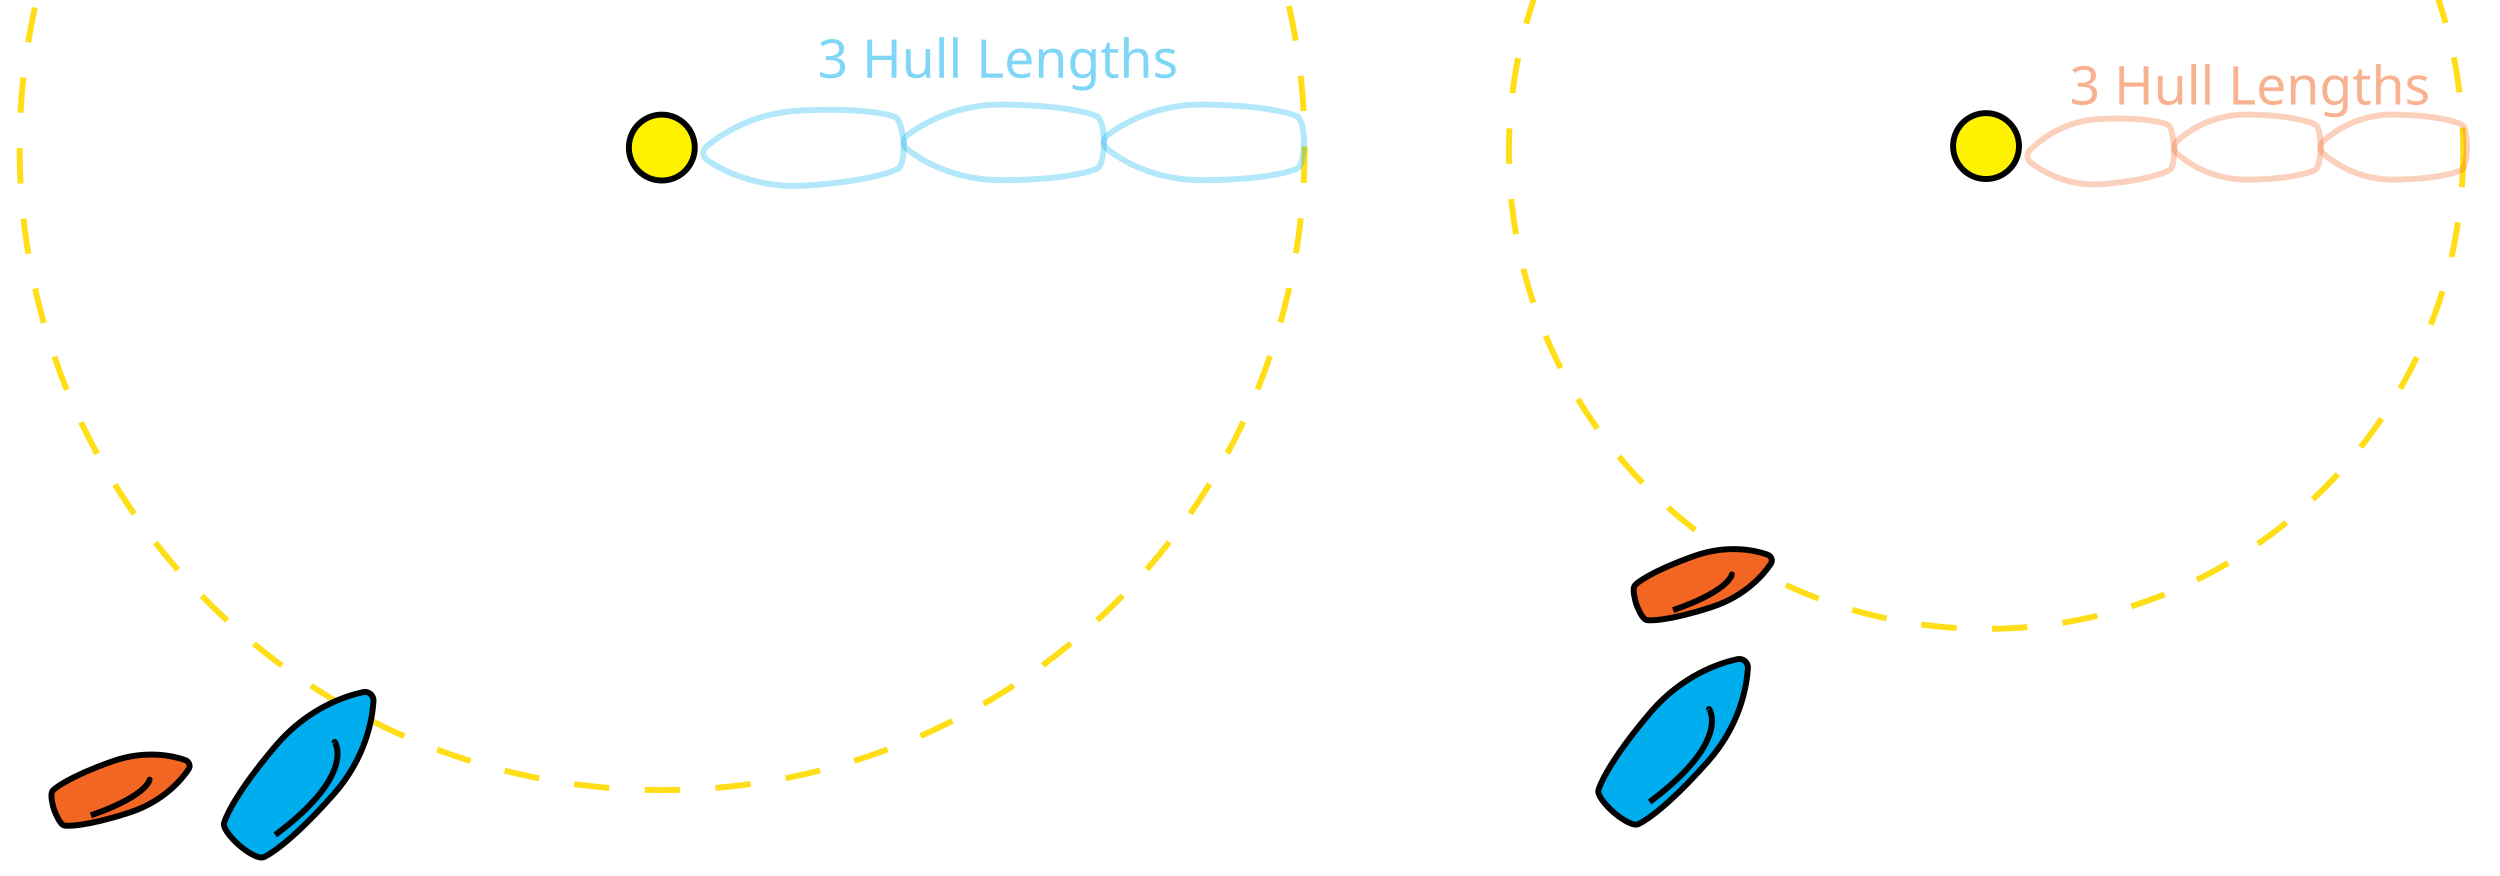
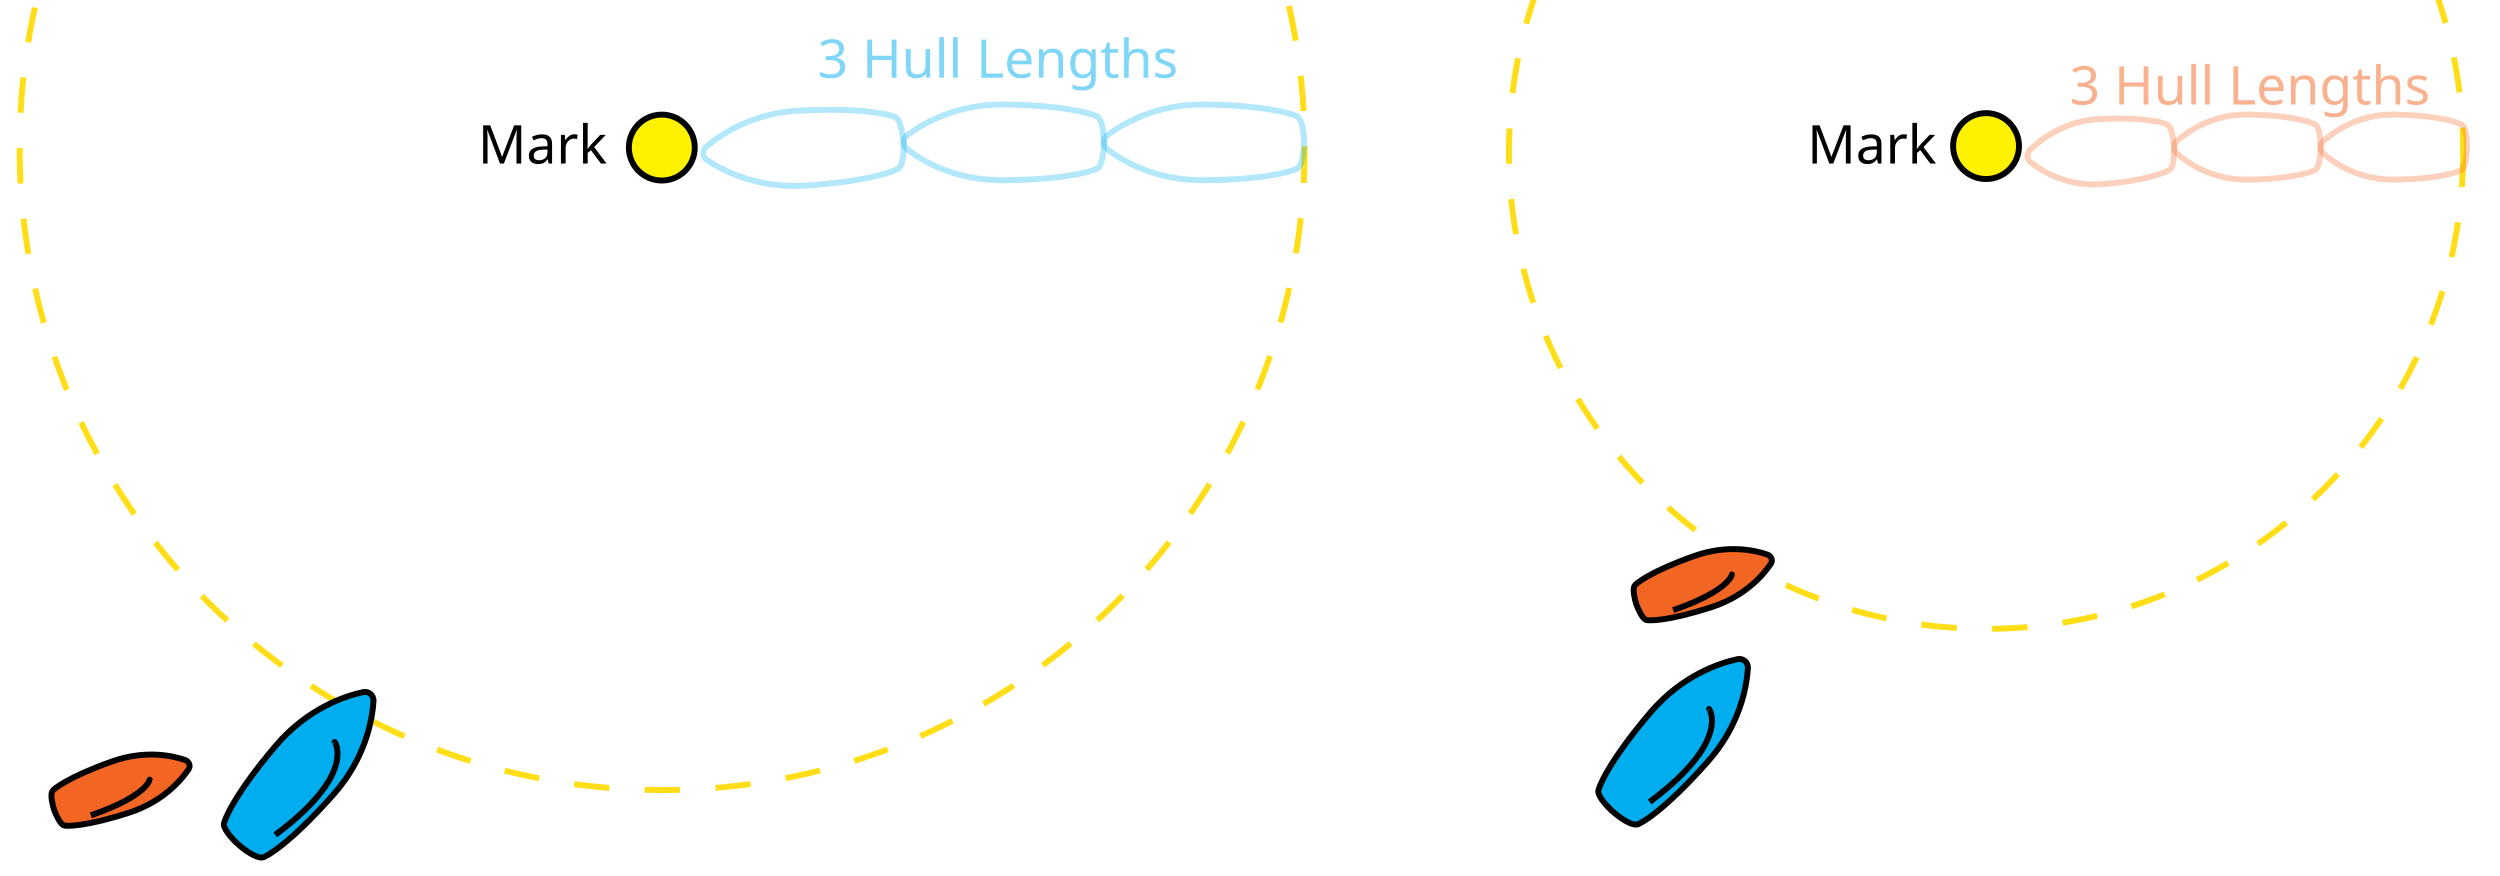
<svg xmlns="http://www.w3.org/2000/svg" version="1.1" id="Layer_1" x="0px" y="0px" viewBox="0 0 842 295" style="enable-background:new 0 0 842 295;" xml:space="preserve">
  <style type="text/css">
	.st0{fill:none;stroke:#FFDE17;stroke-width:2;stroke-miterlimit:7.017;stroke-dasharray:11.925,11.925;}
	.st1{fill:#FFF200;stroke:#010101;stroke-width:2;stroke-miterlimit:10;}
	.st2{fill:#F26522;stroke:#010101;stroke-width:2;stroke-miterlimit:7.017;}
	.st3{fill:none;stroke:#010101;stroke-width:2;stroke-miterlimit:7.017;}
	.st4{fill:none;stroke:#00AEEF;stroke-width:2;stroke-miterlimit:7.017;stroke-dasharray:11.779,11.779;}
	.st5{fill:#00AEEF;stroke:#010101;stroke-width:2;stroke-miterlimit:7.017;}
	.st6{fill:none;stroke:#F26522;stroke-miterlimit:7.017;}
	.st7{opacity:0.3;fill:none;stroke:#00AEEF;stroke-width:2;stroke-miterlimit:7.017;}
	.st8{opacity:0.5;fill:#00AEEF;enable-background:new    ;}
	.st9{font-family:'MyriadPro-Regular';}
	.st10{font-size:18px;}
	.st11{opacity:0.3;fill:none;stroke:#F26522;stroke-width:2;stroke-miterlimit:7.017;}
	.st12{opacity:0.5;fill:#F26522;enable-background:new    ;}
+ 	.st13{font-family:'Arial-BoldMT';}
</style>
  <g>
    <circle class="st0" cx="223" cy="49.7" r="216.4" />
  </g>
  <circle class="st1" cx="222.9" cy="49.7" r="11.1" />
  <path id="path1317_00000134934487493084475570000006058517342375187857_" class="st2" d="M37.9,256.4c-14.8,5.2-20,9.4-20.3,10.1  c-0.7,1.3,0.1,4.6,0.6,6.2c0.6,1.6,2,4.8,3.3,5.3c0.7,0.3,7.3,0.5,22.3-4.4c11.2-3.7,17.3-10.9,19.7-14.5c0.8-1.1,0.2-2.6-1.1-3.1  C58.2,254.5,49,252.5,37.9,256.4z" />
  <path class="st3" d="M50.4,262.7c0-1,0.8,4.8-19.8,11.9" />
  <g>
    <g>
      <path class="st4" d="M3.7,217.6" />
    </g>
  </g>
  <path id="path1317_00000013177402082359716090000011826111779853773448_" class="st5" d="M93,251c-14.3,16.8-17.6,25.5-17.6,26.6  c0,2,3.3,5.5,5.2,7.1c1.8,1.6,5.7,4.4,7.8,4.1c1.1-0.1,9.2-4.6,23.8-21.1c11-12.3,13.2-25.4,13.6-31.6c0.1-1.9-1.6-3.4-3.5-3  C116.3,234.4,103.7,238.5,93,251z" />
  <path class="st3" d="M112.7,249.9c-0.7-1.2,8.9,9.8-20,31.3" />
  <path class="st6" d="M77.1,149.2" />
  <path id="path1317_00000001626342459417705030000014968348285088923021_" class="st7" d="M271.5,62.5c22-1.5,30.5-5.1,31.3-5.9  c1.5-1.4,1.6-6.2,1.5-8.6c-0.2-2.4-0.9-7.2-2.5-8.4c-0.9-0.7-9.7-3.4-31.8-2.4c-16.5,0.7-27.4,8.2-32.1,12.2  c-1.5,1.3-1.3,3.5,0.3,4.6C243.4,57.4,255.1,63.6,271.5,62.5z" />
  <path id="path1317_00000149382868289508930510000004295788303968221356_" class="st7" d="M338.2,60.7c22.1-0.2,30.7-3.4,31.6-4.1  c1.5-1.4,2-6.1,2-8.6c0-2.4-0.4-7.2-2-8.6c-0.8-0.7-9.5-3.9-31.6-4.2c-16.5-0.2-27.8,6.7-32.7,10.4c-1.5,1.2-1.5,3.4,0,4.6  C310.3,54.1,321.7,60.9,338.2,60.7z" />
  <path id="path1317_00000152977134369279196520000004090396356190554002_" class="st7" d="M405.6,60.7c22.1-0.2,30.7-3.4,31.6-4.1  c1.5-1.4,2-6.1,2-8.6c0-2.4-0.4-7.2-2-8.6c-0.8-0.7-9.5-3.9-31.6-4.2c-16.5-0.2-27.8,6.7-32.7,10.4c-1.5,1.2-1.5,3.4,0,4.6  C377.8,54.1,389.1,60.9,405.6,60.7z" />
  <text transform="matrix(1 0 0 1 275.3789 26.1889)" class="st8 st9 st10">3 Hull Lengths</text>
  <g>
    <circle class="st0" cx="668.9" cy="51.1" r="160.7" />
  </g>
  <circle class="st1" cx="668.9" cy="49.2" r="11.1" />
  <g>
    <path id="path1317_00000168095139428223040930000017259177701630191005_" class="st2" d="M570.8,187.2c-14.8,5.2-20,9.4-20.3,10.1   c-0.7,1.3,0.1,4.6,0.6,6.2c0.6,1.6,2,4.8,3.3,5.3c0.7,0.3,7.3,0.5,22.3-4.4c11.2-3.7,17.3-10.9,19.7-14.5c0.8-1.1,0.2-2.6-1.1-3.1   C591.1,185.3,581.9,183.3,570.8,187.2z" />
    <path class="st3" d="M583.3,193.6c0-1,0.8,4.8-19.8,11.9" />
  </g>
  <g>
    <g>
      <path class="st4" d="M449.7,217.1" />
    </g>
  </g>
  <g>
    <path id="path1317_00000043458957313938995920000017364480214061515665_" class="st5" d="M555.9,239.9   c-14.3,16.8-17.6,25.5-17.6,26.6c0,2,3.3,5.5,5.2,7.1c1.8,1.6,5.7,4.4,7.8,4.1c1.1-0.1,9.2-4.6,23.8-21.1   c11-12.3,13.2-25.4,13.6-31.6c0.1-1.9-1.6-3.4-3.5-3C579.2,223.3,566.6,227.4,555.9,239.9z" />
    <path class="st3" d="M575.6,238.8c-0.7-1.2,8.9,9.8-20,31.3" />
  </g>
  <path class="st6" d="M523.1,148.7" />
  <path id="path1317_00000041266554222645498590000001862145927712024221_" class="st11" d="M708.2,62c16.1-1.3,22.3-4.4,22.9-5.1  c1.1-1.2,1.2-5.4,1.1-7.4c-0.1-2.1-0.7-6.2-1.8-7.3c-0.7-0.6-7.1-2.9-23.3-2.1c-12.1,0.6-20,7.1-23.5,10.5c-1.1,1.1-1,3,0.2,4  C687.7,57.6,696.2,63,708.2,62z" />
  <path id="path1317_00000021080562220013014770000006350892834915452293_" class="st11" d="M757,60.5c16.2-0.2,22.5-2.9,23.1-3.5  c1.1-1.2,1.5-5.3,1.5-7.4c0-2.1-0.3-6.2-1.5-7.4c-0.6-0.6-7-3.4-23.1-3.6c-12.1-0.2-20.3,5.8-23.9,9c-1.1,1-1.1,2.9,0,4  C736.6,54.8,744.9,60.6,757,60.5z" />
  <path id="path1317_00000056408380898746386900000010436906401042468790_" class="st11" d="M806.3,60.5c16.2-0.2,22.5-2.9,23.1-3.5  c1.1-1.2,1.5-5.3,1.5-7.4c0-2.1-0.3-6.2-1.5-7.4c-0.6-0.6-7-3.4-23.1-3.6c-12.1-0.2-20.3,5.8-23.9,9c-1.1,1-1.1,2.9,0,4  C786,54.8,794.2,60.6,806.3,60.5z" />
  <text transform="matrix(1 0 0 1 697.0502 35.1956)" class="st12 st9 st10">3 Hull Lengths</text>
+   <text id="text2" transform="matrix(1 0 0 1 160.9706 55.0676)" class="st13 st10">Mark</text>
+   <text id="text2_00000132791674835087868680000010797937200567971201_" transform="matrix(1 0 0 1 608.6972 55.0676)" class="st13 st10">Mark</text>
</svg>
